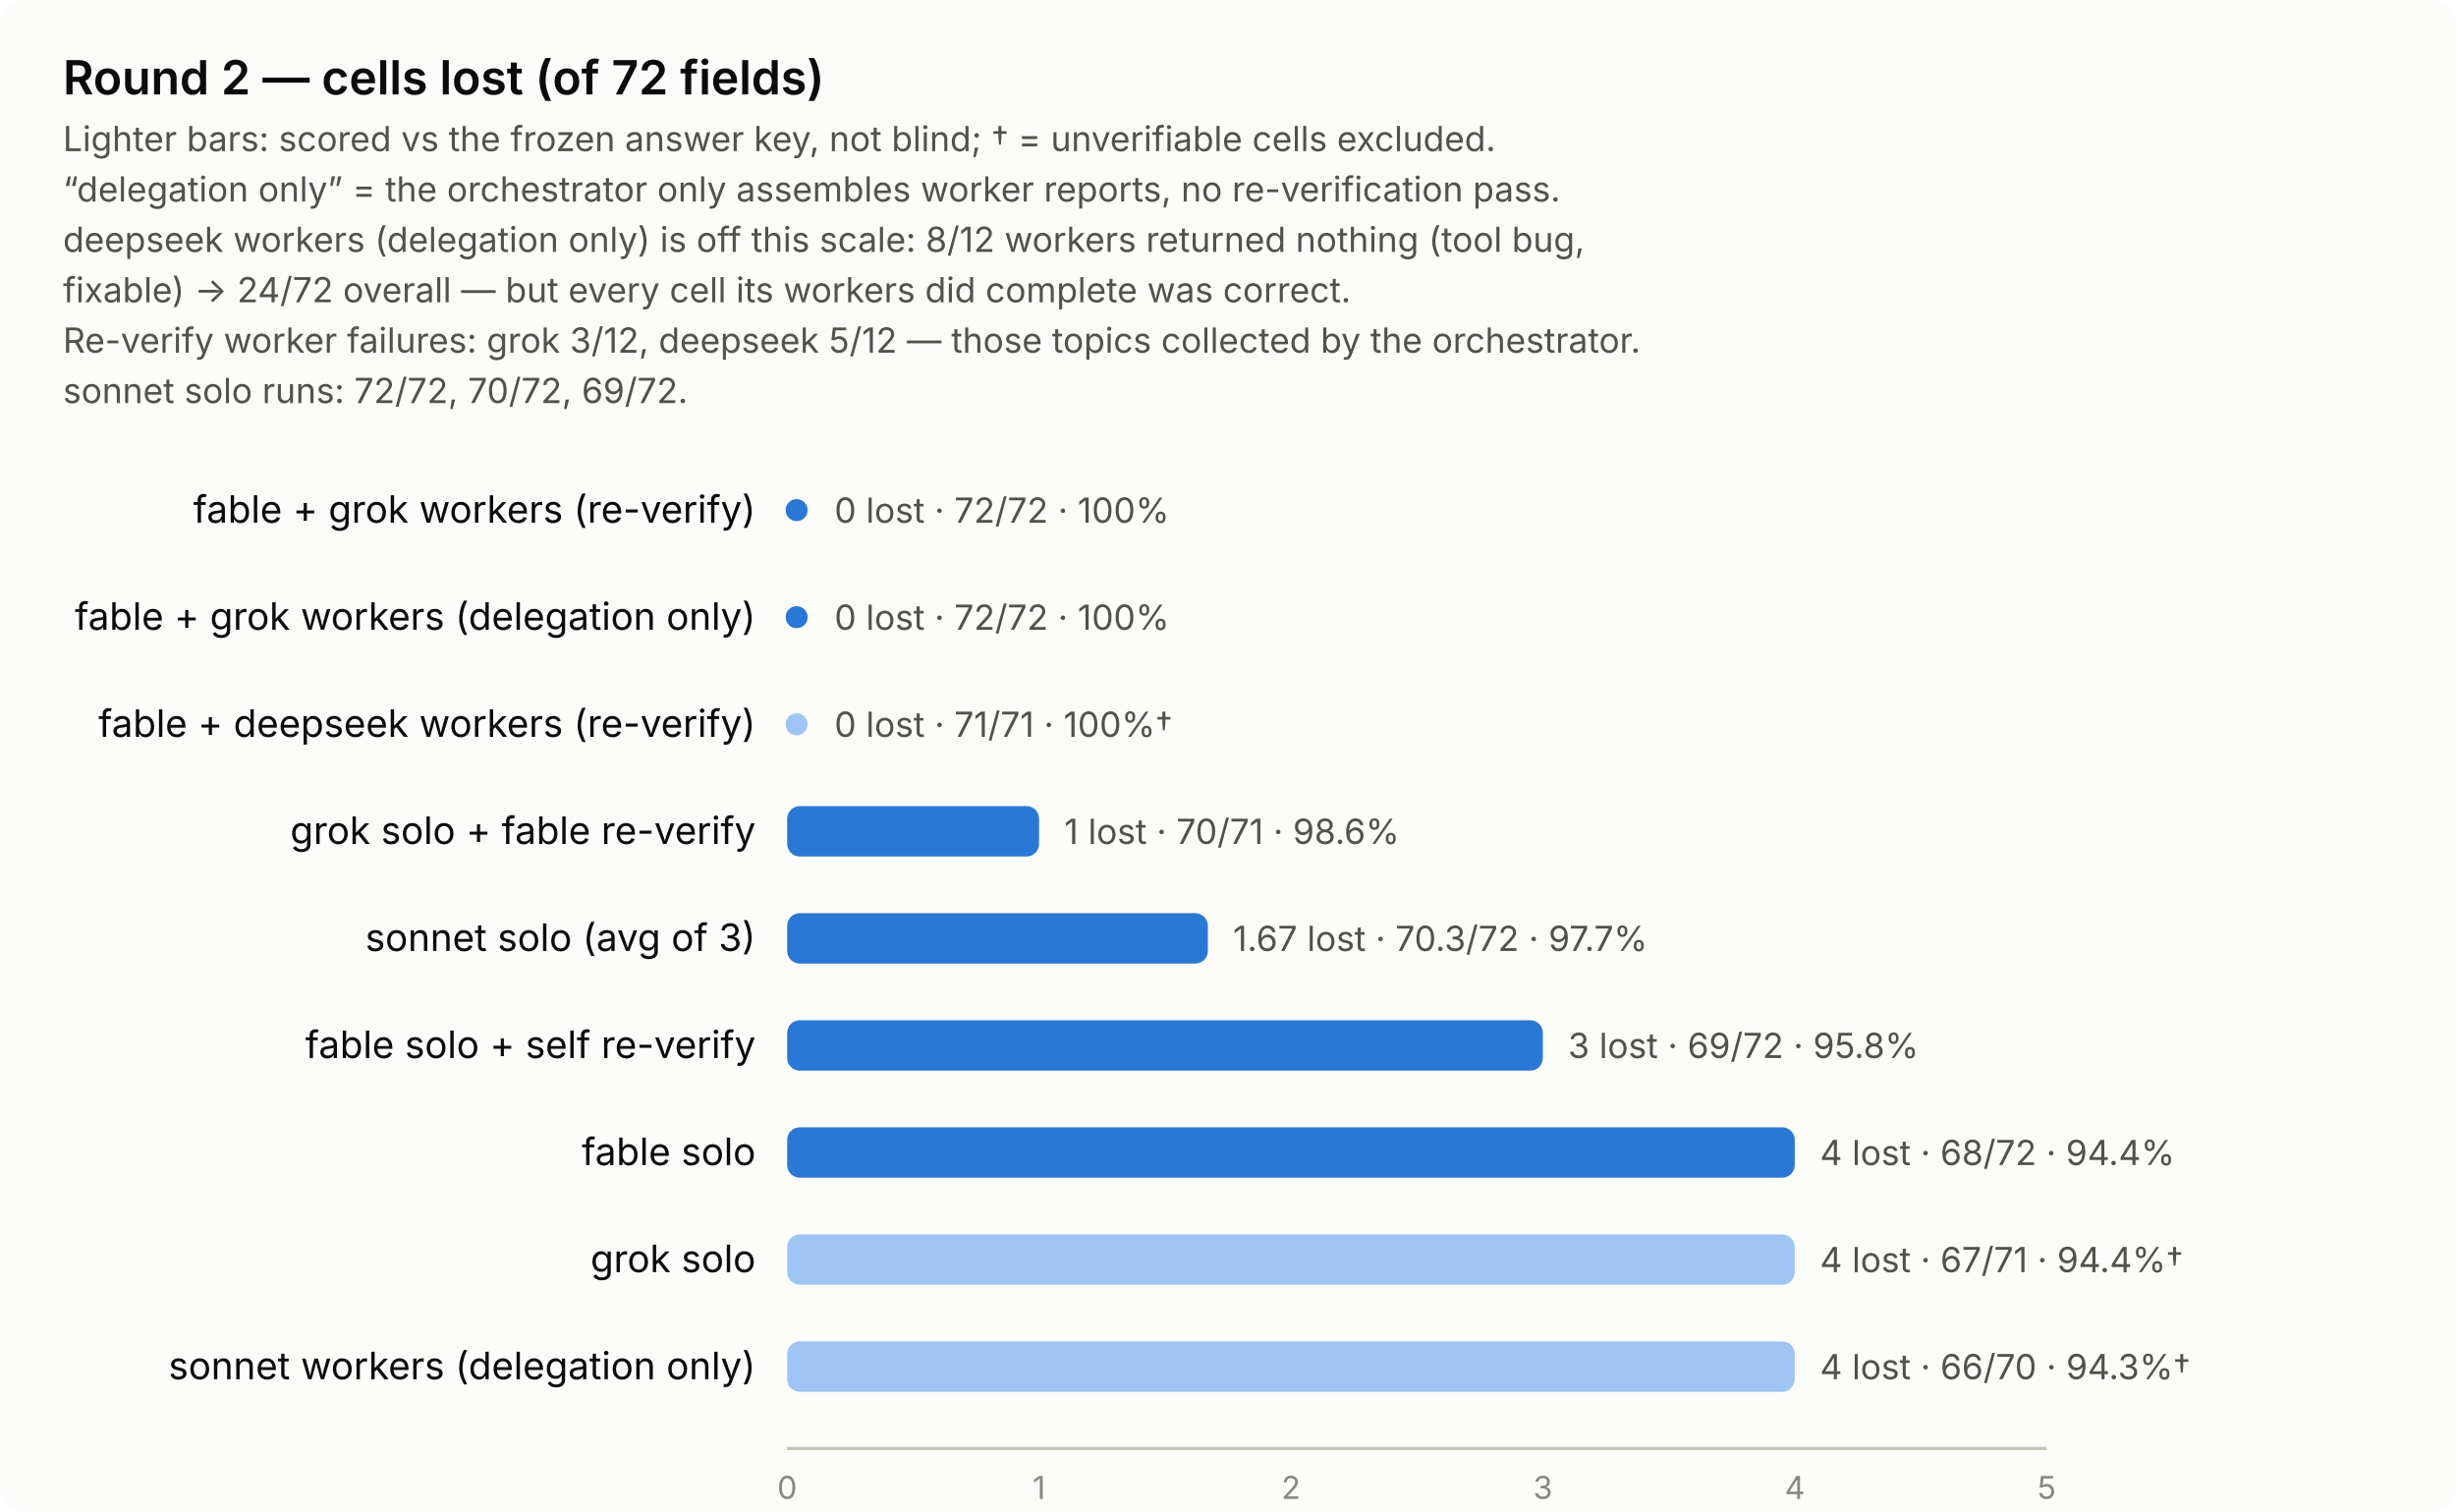
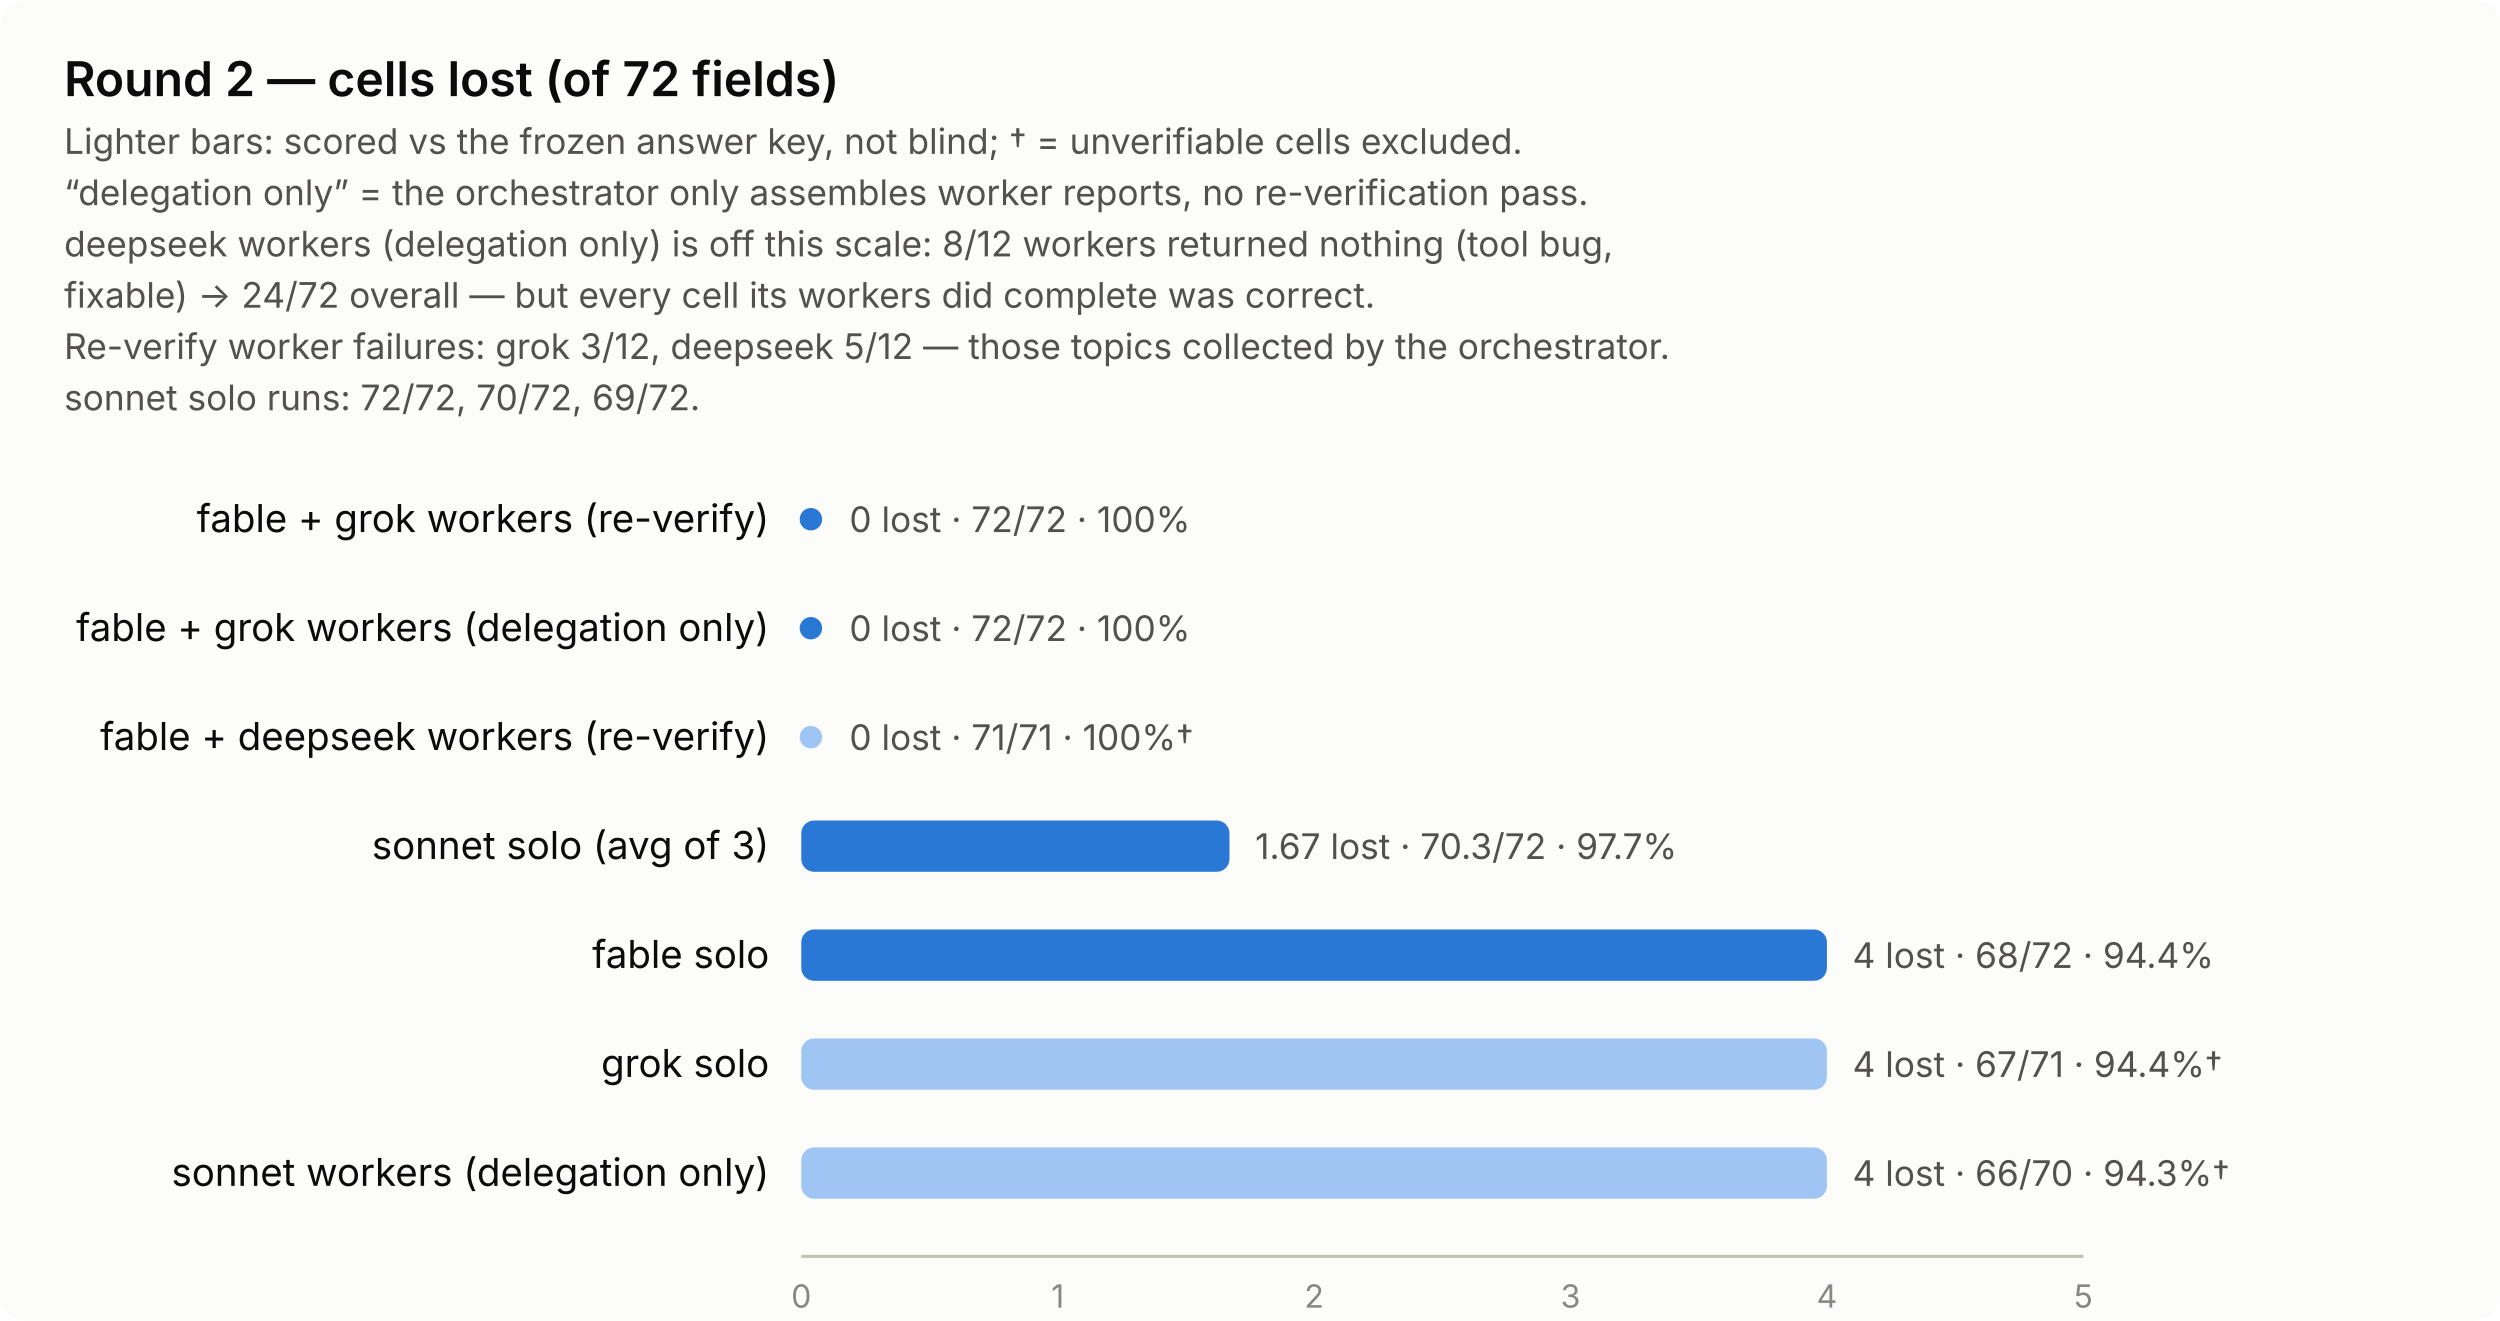
- <svg xmlns="http://www.w3.org/2000/svg" viewBox="0 0 780 480" width="780" height="480" role="img" aria-label="Round 2 cells lost per configuration">
-   <rect width="780" height="480" rx="8" fill="#fcfcfb" />
+ <svg xmlns="http://www.w3.org/2000/svg" viewBox="0 0 780 412" width="780" height="412" role="img" aria-label="Round 2 cells lost per configuration">
+   <rect width="780" height="412" rx="8" fill="#fcfcfb" />
  <text x="20" y="30" font-size="15" fill="#0b0b0b" text-anchor="start" font-weight="600" font-family="system-ui,-apple-system,Segoe UI,sans-serif">Round 2 — cells lost (of 72 fields)</text>
  <text x="20" y="48" font-size="11" fill="#52514e" text-anchor="start" font-weight="normal" font-family="system-ui,-apple-system,Segoe UI,sans-serif">Lighter bars: scored vs the frozen answer key, not blind; † = unverifiable cells excluded.</text>
  <text x="20" y="64" font-size="11" fill="#52514e" text-anchor="start" font-weight="normal" font-family="system-ui,-apple-system,Segoe UI,sans-serif">“delegation only” = the orchestrator only assembles worker reports, no re-verification pass.</text>
  <text x="20" y="80" font-size="11" fill="#52514e" text-anchor="start" font-weight="normal" font-family="system-ui,-apple-system,Segoe UI,sans-serif">deepseek workers (delegation only) is off this scale: 8/12 workers returned nothing (tool bug,</text>
  <text x="20" y="96" font-size="11" fill="#52514e" text-anchor="start" font-weight="normal" font-family="system-ui,-apple-system,Segoe UI,sans-serif">fixable) → 24/72 overall — but every cell its workers did complete was correct.</text>
  <text x="20" y="112" font-size="11" fill="#52514e" text-anchor="start" font-weight="normal" font-family="system-ui,-apple-system,Segoe UI,sans-serif">Re-verify worker failures: grok 3/12, deepseek 5/12 — those topics collected by the orchestrator.</text>
  <text x="20" y="128" font-size="11" fill="#52514e" text-anchor="start" font-weight="normal" font-family="system-ui,-apple-system,Segoe UI,sans-serif">sonnet solo runs: 72/72, 70/72, 69/72.</text>
  <text x="240" y="166" font-size="12" fill="#0b0b0b" text-anchor="end" font-weight="normal" font-family="system-ui,-apple-system,Segoe UI,sans-serif">fable + grok workers (re-verify)</text>
  <circle cx="253" cy="162" r="3.5" fill="#2a78d6" />
  <text x="265" y="166" font-size="11" fill="#52514e" text-anchor="start" font-weight="normal" font-family="system-ui,-apple-system,Segoe UI,sans-serif">0 lost · 72/72 · 100%</text>
  <text x="240" y="200" font-size="12" fill="#0b0b0b" text-anchor="end" font-weight="normal" font-family="system-ui,-apple-system,Segoe UI,sans-serif">fable + grok workers (delegation only)</text>
  <circle cx="253" cy="196" r="3.5" fill="#2a78d6" />
  <text x="265" y="200" font-size="11" fill="#52514e" text-anchor="start" font-weight="normal" font-family="system-ui,-apple-system,Segoe UI,sans-serif">0 lost · 72/72 · 100%</text>
  <text x="240" y="234" font-size="12" fill="#0b0b0b" text-anchor="end" font-weight="normal" font-family="system-ui,-apple-system,Segoe UI,sans-serif">fable + deepseek workers (re-verify)</text>
  <circle cx="253" cy="230" r="3.5" fill="#9ec5f4" />
  <text x="265" y="234" font-size="11" fill="#52514e" text-anchor="start" font-weight="normal" font-family="system-ui,-apple-system,Segoe UI,sans-serif">0 lost · 71/71 · 100%†</text>
-   <text x="240" y="268" font-size="12" fill="#0b0b0b" text-anchor="end" font-weight="normal" font-family="system-ui,-apple-system,Segoe UI,sans-serif">grok solo + fable re-verify</text>
-   <rect x="250" y="256" width="80.0" height="16" rx="4" fill="#2a78d6" />
-   <text x="338.0" y="268" font-size="11" fill="#52514e" text-anchor="start" font-weight="normal" font-family="system-ui,-apple-system,Segoe UI,sans-serif">1 lost · 70/71 · 98.6%</text>
-   <text x="240" y="302" font-size="12" fill="#0b0b0b" text-anchor="end" font-weight="normal" font-family="system-ui,-apple-system,Segoe UI,sans-serif">sonnet solo (avg of 3)</text>
-   <rect x="250" y="290" width="133.6" height="16" rx="4" fill="#2a78d6" />
-   <text x="391.6" y="302" font-size="11" fill="#52514e" text-anchor="start" font-weight="normal" font-family="system-ui,-apple-system,Segoe UI,sans-serif">1.67 lost · 70.3/72 · 97.7%</text>
-   <text x="240" y="336" font-size="12" fill="#0b0b0b" text-anchor="end" font-weight="normal" font-family="system-ui,-apple-system,Segoe UI,sans-serif">fable solo + self re-verify</text>
-   <rect x="250" y="324" width="240.0" height="16" rx="4" fill="#2a78d6" />
-   <text x="498.0" y="336" font-size="11" fill="#52514e" text-anchor="start" font-weight="normal" font-family="system-ui,-apple-system,Segoe UI,sans-serif">3 lost · 69/72 · 95.8%</text>
-   <text x="240" y="370" font-size="12" fill="#0b0b0b" text-anchor="end" font-weight="normal" font-family="system-ui,-apple-system,Segoe UI,sans-serif">fable solo</text>
-   <rect x="250" y="358" width="320.0" height="16" rx="4" fill="#2a78d6" />
-   <text x="578.0" y="370" font-size="11" fill="#52514e" text-anchor="start" font-weight="normal" font-family="system-ui,-apple-system,Segoe UI,sans-serif">4 lost · 68/72 · 94.4%</text>
-   <text x="240" y="404" font-size="12" fill="#0b0b0b" text-anchor="end" font-weight="normal" font-family="system-ui,-apple-system,Segoe UI,sans-serif">grok solo</text>
-   <rect x="250" y="392" width="320.0" height="16" rx="4" fill="#9ec5f4" />
-   <text x="578.0" y="404" font-size="11" fill="#52514e" text-anchor="start" font-weight="normal" font-family="system-ui,-apple-system,Segoe UI,sans-serif">4 lost · 67/71 · 94.4%†</text>
-   <text x="240" y="438" font-size="12" fill="#0b0b0b" text-anchor="end" font-weight="normal" font-family="system-ui,-apple-system,Segoe UI,sans-serif">sonnet workers (delegation only)</text>
-   <rect x="250" y="426" width="320.0" height="16" rx="4" fill="#9ec5f4" />
-   <text x="578.0" y="438" font-size="11" fill="#52514e" text-anchor="start" font-weight="normal" font-family="system-ui,-apple-system,Segoe UI,sans-serif">4 lost · 66/70 · 94.3%†</text>
-   <line x1="250" y1="460" x2="650" y2="460" stroke="#c3c2b7" stroke-width="1" />
-   <text x="250.0" y="476" font-size="10" fill="#898781" text-anchor="middle" font-weight="normal" font-family="system-ui,-apple-system,Segoe UI,sans-serif">0</text>
-   <text x="330.0" y="476" font-size="10" fill="#898781" text-anchor="middle" font-weight="normal" font-family="system-ui,-apple-system,Segoe UI,sans-serif">1</text>
-   <text x="410.0" y="476" font-size="10" fill="#898781" text-anchor="middle" font-weight="normal" font-family="system-ui,-apple-system,Segoe UI,sans-serif">2</text>
-   <text x="490.0" y="476" font-size="10" fill="#898781" text-anchor="middle" font-weight="normal" font-family="system-ui,-apple-system,Segoe UI,sans-serif">3</text>
-   <text x="570.0" y="476" font-size="10" fill="#898781" text-anchor="middle" font-weight="normal" font-family="system-ui,-apple-system,Segoe UI,sans-serif">4</text>
-   <text x="650.0" y="476" font-size="10" fill="#898781" text-anchor="middle" font-weight="normal" font-family="system-ui,-apple-system,Segoe UI,sans-serif">5</text>
+   <text x="240" y="268" font-size="12" fill="#0b0b0b" text-anchor="end" font-weight="normal" font-family="system-ui,-apple-system,Segoe UI,sans-serif">sonnet solo (avg of 3)</text>
+   <rect x="250" y="256" width="133.6" height="16" rx="4" fill="#2a78d6" />
+   <text x="391.6" y="268" font-size="11" fill="#52514e" text-anchor="start" font-weight="normal" font-family="system-ui,-apple-system,Segoe UI,sans-serif">1.67 lost · 70.3/72 · 97.7%</text>
+   <text x="240" y="302" font-size="12" fill="#0b0b0b" text-anchor="end" font-weight="normal" font-family="system-ui,-apple-system,Segoe UI,sans-serif">fable solo</text>
+   <rect x="250" y="290" width="320.0" height="16" rx="4" fill="#2a78d6" />
+   <text x="578.0" y="302" font-size="11" fill="#52514e" text-anchor="start" font-weight="normal" font-family="system-ui,-apple-system,Segoe UI,sans-serif">4 lost · 68/72 · 94.4%</text>
+   <text x="240" y="336" font-size="12" fill="#0b0b0b" text-anchor="end" font-weight="normal" font-family="system-ui,-apple-system,Segoe UI,sans-serif">grok solo</text>
+   <rect x="250" y="324" width="320.0" height="16" rx="4" fill="#9ec5f4" />
+   <text x="578.0" y="336" font-size="11" fill="#52514e" text-anchor="start" font-weight="normal" font-family="system-ui,-apple-system,Segoe UI,sans-serif">4 lost · 67/71 · 94.4%†</text>
+   <text x="240" y="370" font-size="12" fill="#0b0b0b" text-anchor="end" font-weight="normal" font-family="system-ui,-apple-system,Segoe UI,sans-serif">sonnet workers (delegation only)</text>
+   <rect x="250" y="358" width="320.0" height="16" rx="4" fill="#9ec5f4" />
+   <text x="578.0" y="370" font-size="11" fill="#52514e" text-anchor="start" font-weight="normal" font-family="system-ui,-apple-system,Segoe UI,sans-serif">4 lost · 66/70 · 94.3%†</text>
+   <line x1="250" y1="392" x2="650" y2="392" stroke="#c3c2b7" stroke-width="1" />
+   <text x="250.0" y="408" font-size="10" fill="#898781" text-anchor="middle" font-weight="normal" font-family="system-ui,-apple-system,Segoe UI,sans-serif">0</text>
+   <text x="330.0" y="408" font-size="10" fill="#898781" text-anchor="middle" font-weight="normal" font-family="system-ui,-apple-system,Segoe UI,sans-serif">1</text>
+   <text x="410.0" y="408" font-size="10" fill="#898781" text-anchor="middle" font-weight="normal" font-family="system-ui,-apple-system,Segoe UI,sans-serif">2</text>
+   <text x="490.0" y="408" font-size="10" fill="#898781" text-anchor="middle" font-weight="normal" font-family="system-ui,-apple-system,Segoe UI,sans-serif">3</text>
+   <text x="570.0" y="408" font-size="10" fill="#898781" text-anchor="middle" font-weight="normal" font-family="system-ui,-apple-system,Segoe UI,sans-serif">4</text>
+   <text x="650.0" y="408" font-size="10" fill="#898781" text-anchor="middle" font-weight="normal" font-family="system-ui,-apple-system,Segoe UI,sans-serif">5</text>
</svg>
